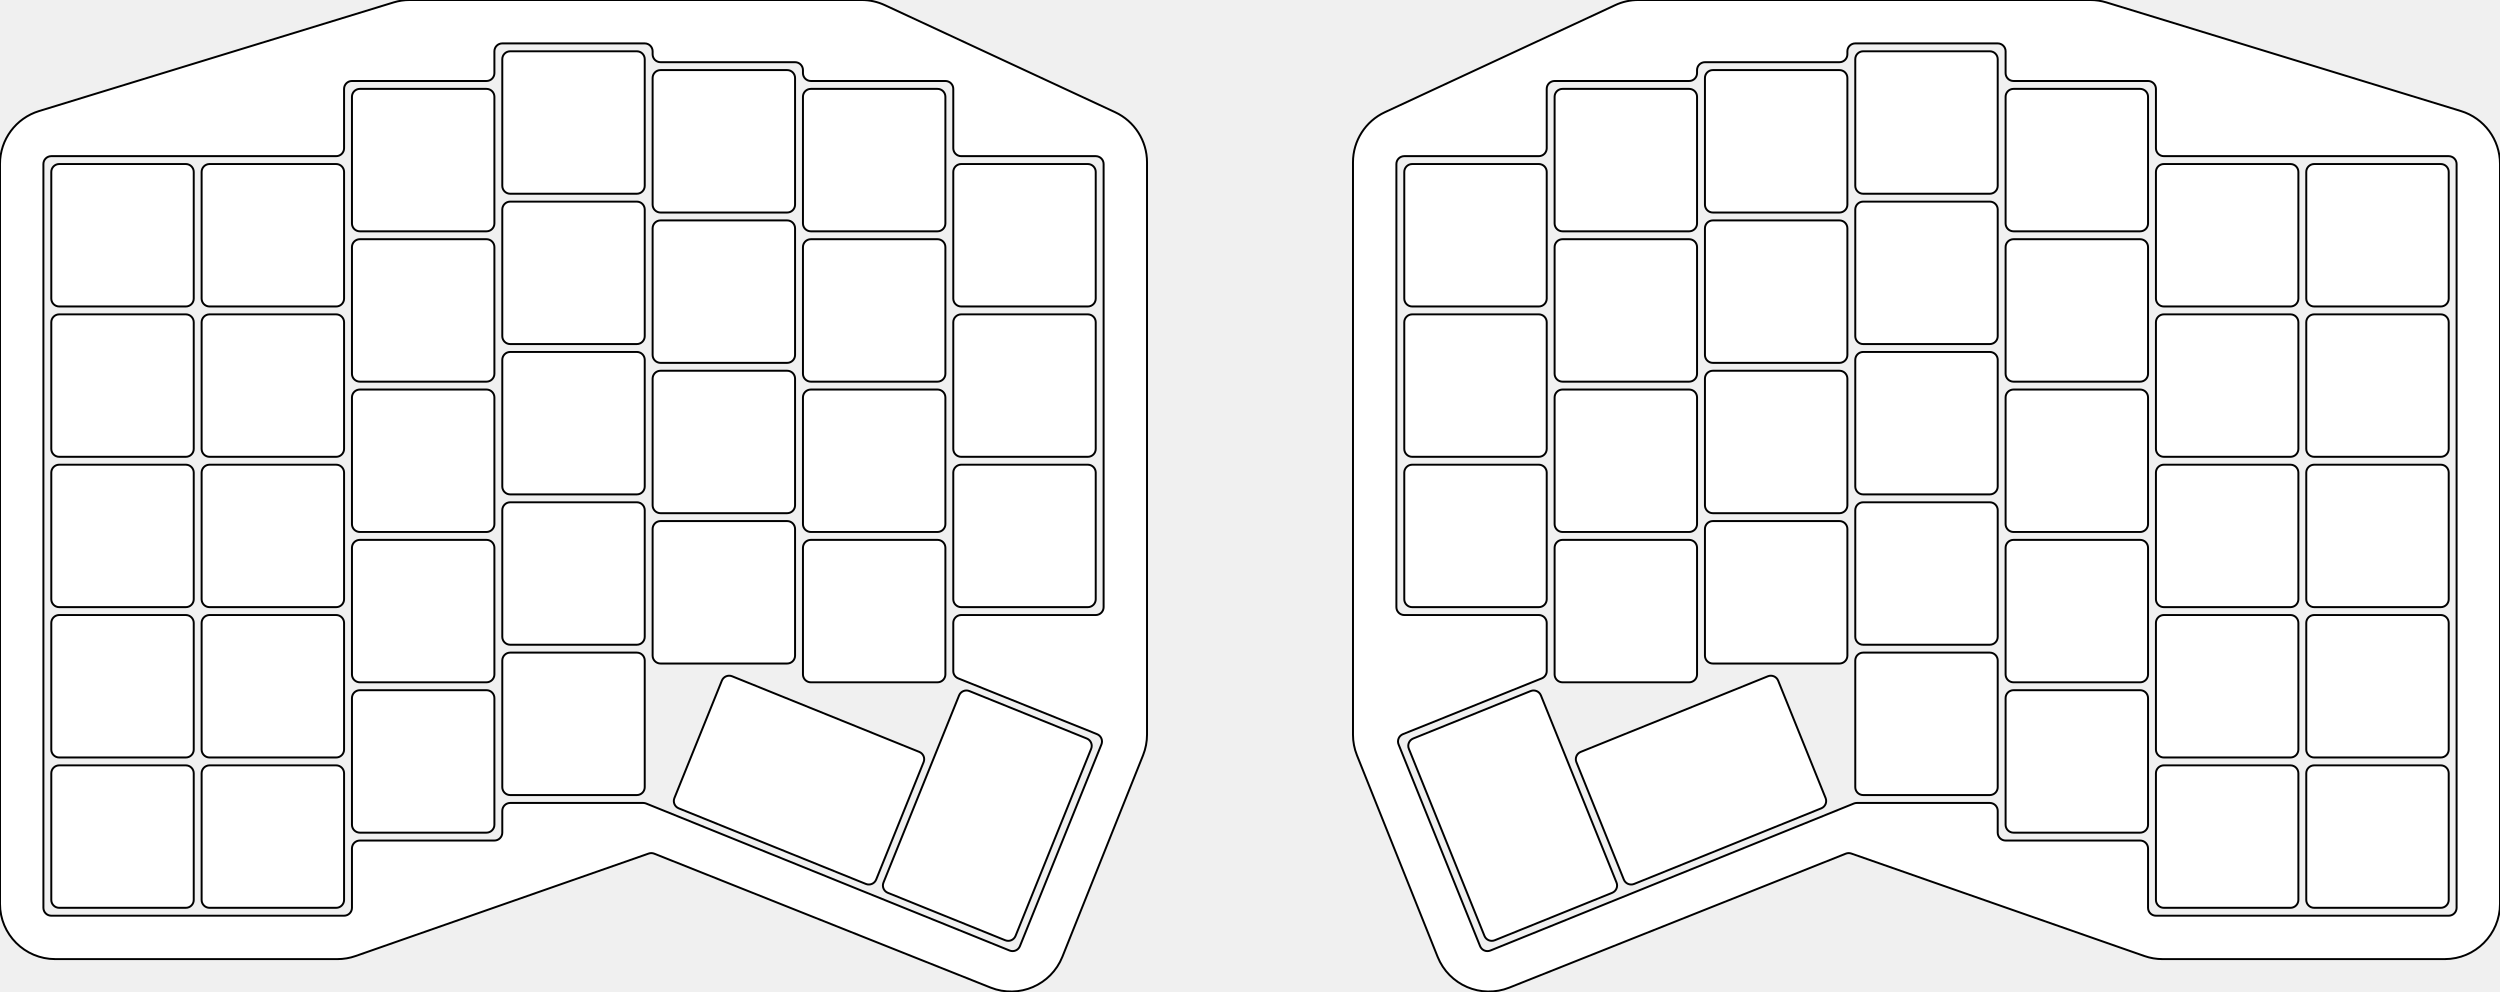
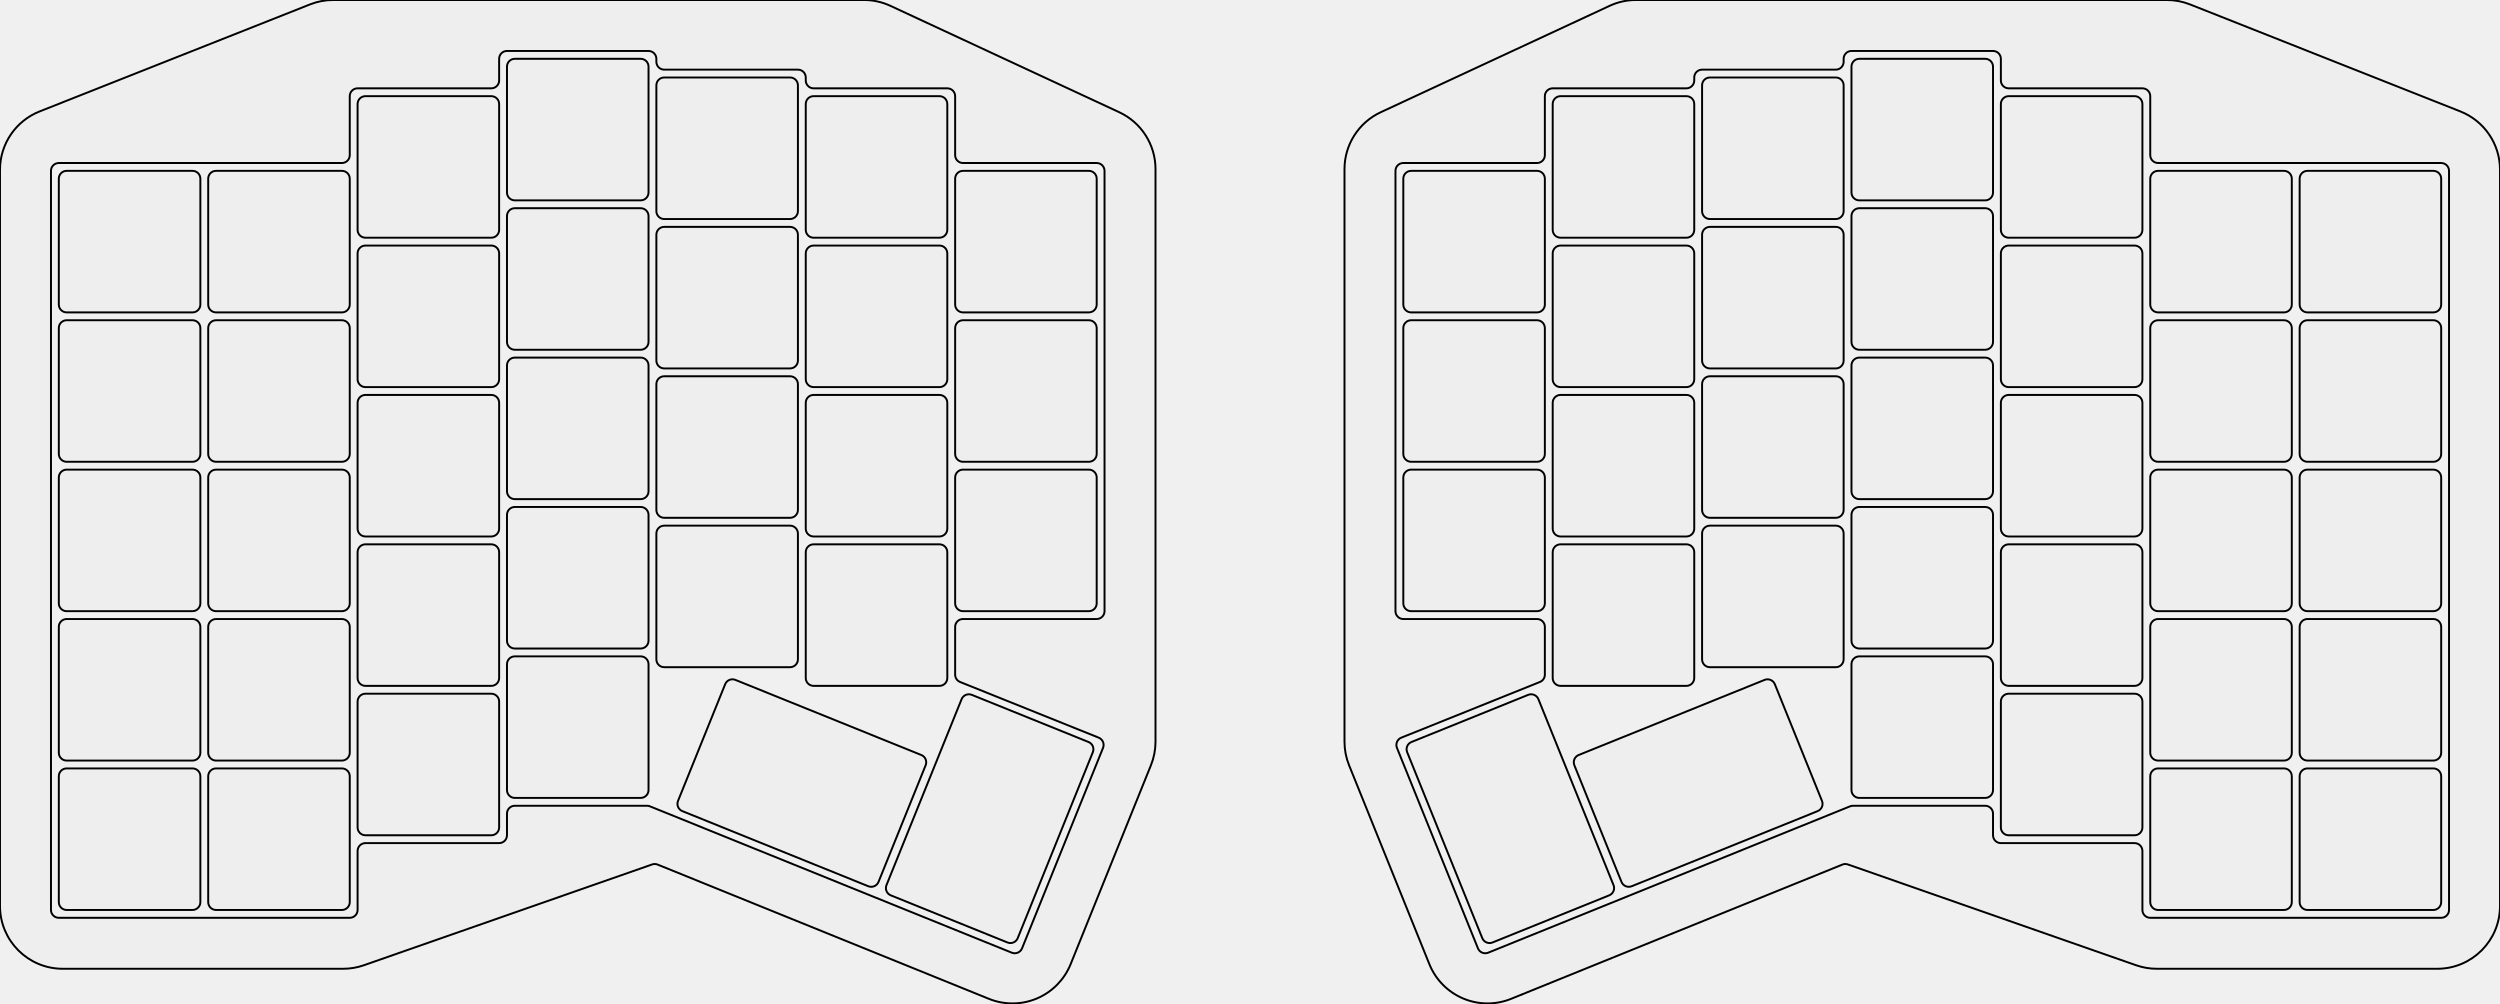
- <svg xmlns="http://www.w3.org/2000/svg" width="316.8mm" height="125.646mm" viewBox="0 0 316.8 125.646">
-   <g id="svgGroup" stroke-linecap="round" fill-rule="evenodd" font-size="9pt" stroke="#000" stroke-width="0.25mm" fill="none" style="stroke:#000;stroke-width:0.25mm;fill:#FFFFFF">
-     <path d="M 6.5 116.038 L 43.6 116.038 A 1 1 0 0 0 44.6 115.038 L 44.6 107.513 A 1 1 0 0 1 45.6 106.513 L 62.65 106.513 A 1 1 0 0 0 63.65 105.513 L 63.65 102.75 A 1 1 0 0 1 64.65 101.75 L 81.505 101.75 A 1 1 0 0 1 81.88 101.823 L 127.941 120.452 A 1 1 0 0 0 129.243 119.899 L 139.572 94.335 A 1 1 0 0 0 139.017 93.032 L 121.427 85.964 A 1 1 0 0 1 120.8 85.037 L 120.8 78.937 A 1 1 0 0 1 121.8 77.937 L 138.85 77.937 A 1 1 0 0 0 139.85 76.937 L 139.85 20.787 A 1 1 0 0 0 138.85 19.787 L 121.8 19.787 A 1 1 0 0 1 120.8 18.787 L 120.8 11.263 A 1 1 0 0 0 119.8 10.263 L 102.75 10.263 A 1 1 0 0 1 101.75 9.263 L 101.75 8.881 A 1 1 0 0 0 100.75 7.881 L 83.7 7.881 A 1 1 0 0 1 82.7 6.881 L 82.7 6.5 A 1 1 0 0 0 81.7 5.5 L 63.65 5.5 A 1 1 0 0 0 62.65 6.5 L 62.65 9.263 A 1 1 0 0 1 61.65 10.263 L 44.6 10.263 A 1 1 0 0 0 43.6 11.263 L 43.6 18.787 A 1 1 0 0 1 42.6 19.787 L 6.5 19.787 A 1 1 0 0 0 5.5 20.787 L 5.5 115.038 A 1 1 0 0 0 6.5 116.038 Z M 273.2 116.038 L 310.3 116.038 A 1 1 0 0 0 311.3 115.038 L 311.3 20.787 A 1 1 0 0 0 310.3 19.787 L 274.2 19.787 A 1 1 0 0 1 273.2 18.787 L 273.2 11.263 A 1 1 0 0 0 272.2 10.263 L 255.15 10.263 A 1 1 0 0 1 254.15 9.263 L 254.15 6.5 A 1 1 0 0 0 253.15 5.5 L 235.1 5.5 A 1 1 0 0 0 234.1 6.5 L 234.1 6.881 A 1 1 0 0 1 233.1 7.881 L 216.05 7.881 A 1 1 0 0 0 215.05 8.881 L 215.05 9.263 A 1 1 0 0 1 214.05 10.263 L 197 10.263 A 1 1 0 0 0 196 11.263 L 196 18.787 A 1 1 0 0 1 195 19.787 L 177.95 19.787 A 1 1 0 0 0 176.95 20.787 L 176.95 76.937 A 1 1 0 0 0 177.95 77.937 L 195 77.937 A 1 1 0 0 1 196 78.937 L 196 85.037 A 1 1 0 0 1 195.373 85.964 L 177.783 93.032 A 1 1 0 0 0 177.228 94.335 L 187.557 119.899 A 1 1 0 0 0 188.859 120.452 L 234.92 101.823 A 1 1 0 0 1 235.295 101.75 L 252.15 101.75 A 1 1 0 0 1 253.15 102.75 L 253.15 105.513 A 1 1 0 0 0 254.15 106.513 L 271.2 106.513 A 1 1 0 0 1 272.2 107.513 L 272.2 115.038 A 1 1 0 0 0 273.2 116.038 Z M 316.8 114.538 L 316.8 20.766 A 7 7 0 0 0 311.851 14.074 L 266.926 0.307 A 7 7 0 0 0 264.875 0 L 207.625 0 A 7 7 0 0 0 204.674 0.652 L 175.499 14.216 A 7 7 0 0 0 171.45 20.563 L 171.45 93.102 A 7 7 0 0 0 171.951 95.704 L 182.177 121.247 A 7 7 0 0 0 191.265 125.149 L 233.897 108.176 A 1 1 0 0 1 234.597 108.161 L 271.729 121.145 A 7 7 0 0 0 274.04 121.538 L 309.8 121.538 A 7 7 0 0 0 316.8 114.538 Z M 0 114.538 L 0 20.766 A 7 7 0 0 1 4.949 14.074 L 49.874 0.307 A 7 7 0 0 1 51.925 0 L 109.175 0 A 7 7 0 0 1 112.126 0.652 L 141.301 14.216 A 7 7 0 0 1 145.35 20.563 L 145.35 93.102 A 7 7 0 0 1 144.849 95.704 L 134.623 121.247 A 7 7 0 0 1 125.535 125.149 L 82.903 108.176 A 1 1 0 0 0 82.203 108.161 L 45.071 121.145 A 7 7 0 0 1 42.76 121.538 L 7 121.538 A 7 7 0 0 1 0 114.538 Z M 86.013 102.434 L 109.726 112.014 A 1 1 0 0 0 111.027 111.462 L 117.04 96.58 A 1 1 0 0 0 116.487 95.279 L 92.774 85.698 A 1 1 0 0 0 91.473 86.251 L 85.46 101.132 A 1 1 0 0 0 86.013 102.434 Z M 195.265 88.124 L 204.845 111.836 A 1 1 0 0 1 204.293 113.138 L 189.412 119.151 A 1 1 0 0 1 188.11 118.598 L 178.529 94.885 A 1 1 0 0 1 179.082 93.584 L 193.963 87.571 A 1 1 0 0 1 195.265 88.124 Z M 128.69 118.598 L 138.271 94.885 A 1 1 0 0 0 137.718 93.584 L 122.837 87.571 A 1 1 0 0 0 121.535 88.124 L 111.955 111.836 A 1 1 0 0 0 112.507 113.138 L 127.388 119.151 A 1 1 0 0 0 128.69 118.598 Z M 207.074 112.014 L 230.787 102.434 A 1 1 0 0 0 231.34 101.132 L 225.327 86.251 A 1 1 0 0 0 224.026 85.698 L 200.313 95.279 A 1 1 0 0 0 199.76 96.58 L 205.773 111.462 A 1 1 0 0 0 207.074 112.014 Z M 7.5 115.038 L 23.55 115.038 A 1 1 0 0 0 24.55 114.038 L 24.55 97.988 A 1 1 0 0 0 23.55 96.988 L 7.5 96.988 A 1 1 0 0 0 6.5 97.988 L 6.5 114.038 A 1 1 0 0 0 7.5 115.038 Z M 7.5 95.988 L 23.55 95.988 A 1 1 0 0 0 24.55 94.988 L 24.55 78.937 A 1 1 0 0 0 23.55 77.937 L 7.5 77.937 A 1 1 0 0 0 6.5 78.937 L 6.5 94.988 A 1 1 0 0 0 7.5 95.988 Z M 26.55 115.038 L 42.6 115.038 A 1 1 0 0 0 43.6 114.038 L 43.6 97.988 A 1 1 0 0 0 42.6 96.988 L 26.55 96.988 A 1 1 0 0 0 25.55 97.988 L 25.55 114.038 A 1 1 0 0 0 26.55 115.038 Z M 26.55 95.988 L 42.6 95.988 A 1 1 0 0 0 43.6 94.988 L 43.6 78.937 A 1 1 0 0 0 42.6 77.937 L 26.55 77.937 A 1 1 0 0 0 25.55 78.937 L 25.55 94.988 A 1 1 0 0 0 26.55 95.988 Z M 45.6 105.513 L 61.65 105.513 A 1 1 0 0 0 62.65 104.513 L 62.65 88.462 A 1 1 0 0 0 61.65 87.462 L 45.6 87.462 A 1 1 0 0 0 44.6 88.462 L 44.6 104.513 A 1 1 0 0 0 45.6 105.513 Z M 45.6 86.462 L 61.65 86.462 A 1 1 0 0 0 62.65 85.462 L 62.65 69.412 A 1 1 0 0 0 61.65 68.412 L 45.6 68.412 A 1 1 0 0 0 44.6 69.412 L 44.6 85.462 A 1 1 0 0 0 45.6 86.462 Z M 64.65 100.75 L 80.7 100.75 A 1 1 0 0 0 81.7 99.75 L 81.7 83.7 A 1 1 0 0 0 80.7 82.7 L 64.65 82.7 A 1 1 0 0 0 63.65 83.7 L 63.65 99.75 A 1 1 0 0 0 64.65 100.75 Z M 64.65 81.7 L 80.7 81.7 A 1 1 0 0 0 81.7 80.7 L 81.7 64.65 A 1 1 0 0 0 80.7 63.65 L 64.65 63.65 A 1 1 0 0 0 63.65 64.65 L 63.65 80.7 A 1 1 0 0 0 64.65 81.7 Z M 83.7 84.081 L 99.75 84.081 A 1 1 0 0 0 100.75 83.081 L 100.75 67.031 A 1 1 0 0 0 99.75 66.031 L 83.7 66.031 A 1 1 0 0 0 82.7 67.031 L 82.7 83.081 A 1 1 0 0 0 83.7 84.081 Z M 102.75 86.462 L 118.8 86.462 A 1 1 0 0 0 119.8 85.462 L 119.8 69.412 A 1 1 0 0 0 118.8 68.412 L 102.75 68.412 A 1 1 0 0 0 101.75 69.412 L 101.75 85.462 A 1 1 0 0 0 102.75 86.462 Z M 293.25 115.038 L 309.3 115.038 A 1 1 0 0 0 310.3 114.038 L 310.3 97.988 A 1 1 0 0 0 309.3 96.988 L 293.25 96.988 A 1 1 0 0 0 292.25 97.988 L 292.25 114.038 A 1 1 0 0 0 293.25 115.038 Z M 293.25 95.988 L 309.3 95.988 A 1 1 0 0 0 310.3 94.988 L 310.3 78.937 A 1 1 0 0 0 309.3 77.937 L 293.25 77.937 A 1 1 0 0 0 292.25 78.937 L 292.25 94.988 A 1 1 0 0 0 293.25 95.988 Z M 274.2 115.038 L 290.25 115.038 A 1 1 0 0 0 291.25 114.038 L 291.25 97.988 A 1 1 0 0 0 290.25 96.988 L 274.2 96.988 A 1 1 0 0 0 273.2 97.988 L 273.2 114.038 A 1 1 0 0 0 274.2 115.038 Z M 274.2 95.988 L 290.25 95.988 A 1 1 0 0 0 291.25 94.988 L 291.25 78.937 A 1 1 0 0 0 290.25 77.937 L 274.2 77.937 A 1 1 0 0 0 273.2 78.937 L 273.2 94.988 A 1 1 0 0 0 274.2 95.988 Z M 255.15 105.513 L 271.2 105.513 A 1 1 0 0 0 272.2 104.513 L 272.2 88.462 A 1 1 0 0 0 271.2 87.462 L 255.15 87.462 A 1 1 0 0 0 254.15 88.462 L 254.15 104.513 A 1 1 0 0 0 255.15 105.513 Z M 255.15 86.462 L 271.2 86.462 A 1 1 0 0 0 272.2 85.462 L 272.2 69.412 A 1 1 0 0 0 271.2 68.412 L 255.15 68.412 A 1 1 0 0 0 254.15 69.412 L 254.15 85.462 A 1 1 0 0 0 255.15 86.462 Z M 236.1 100.75 L 252.15 100.75 A 1 1 0 0 0 253.15 99.75 L 253.15 83.7 A 1 1 0 0 0 252.15 82.7 L 236.1 82.7 A 1 1 0 0 0 235.1 83.7 L 235.1 99.75 A 1 1 0 0 0 236.1 100.75 Z M 236.1 81.7 L 252.15 81.7 A 1 1 0 0 0 253.15 80.7 L 253.15 64.65 A 1 1 0 0 0 252.15 63.65 L 236.1 63.65 A 1 1 0 0 0 235.1 64.65 L 235.1 80.7 A 1 1 0 0 0 236.1 81.7 Z M 217.05 84.081 L 233.1 84.081 A 1 1 0 0 0 234.1 83.081 L 234.1 67.031 A 1 1 0 0 0 233.1 66.031 L 217.05 66.031 A 1 1 0 0 0 216.05 67.031 L 216.05 83.081 A 1 1 0 0 0 217.05 84.081 Z M 198 86.462 L 214.05 86.462 A 1 1 0 0 0 215.05 85.462 L 215.05 69.412 A 1 1 0 0 0 214.05 68.412 L 198 68.412 A 1 1 0 0 0 197 69.412 L 197 85.462 A 1 1 0 0 0 198 86.462 Z M 7.5 76.937 L 23.55 76.937 A 1 1 0 0 0 24.55 75.937 L 24.55 59.887 A 1 1 0 0 0 23.55 58.887 L 7.5 58.887 A 1 1 0 0 0 6.5 59.887 L 6.5 75.937 A 1 1 0 0 0 7.5 76.937 Z M 7.5 57.887 L 23.55 57.887 A 1 1 0 0 0 24.55 56.887 L 24.55 40.837 A 1 1 0 0 0 23.55 39.837 L 7.5 39.837 A 1 1 0 0 0 6.5 40.837 L 6.5 56.887 A 1 1 0 0 0 7.5 57.887 Z M 7.5 38.837 L 23.55 38.837 A 1 1 0 0 0 24.55 37.837 L 24.55 21.787 A 1 1 0 0 0 23.55 20.787 L 7.5 20.787 A 1 1 0 0 0 6.5 21.787 L 6.5 37.837 A 1 1 0 0 0 7.5 38.837 Z M 26.55 76.937 L 42.6 76.937 A 1 1 0 0 0 43.6 75.937 L 43.6 59.887 A 1 1 0 0 0 42.6 58.887 L 26.55 58.887 A 1 1 0 0 0 25.55 59.887 L 25.55 75.937 A 1 1 0 0 0 26.55 76.937 Z M 26.55 57.887 L 42.6 57.887 A 1 1 0 0 0 43.6 56.887 L 43.6 40.837 A 1 1 0 0 0 42.6 39.837 L 26.55 39.837 A 1 1 0 0 0 25.55 40.837 L 25.55 56.887 A 1 1 0 0 0 26.55 57.887 Z M 26.55 38.837 L 42.6 38.837 A 1 1 0 0 0 43.6 37.837 L 43.6 21.787 A 1 1 0 0 0 42.6 20.787 L 26.55 20.787 A 1 1 0 0 0 25.55 21.787 L 25.55 37.837 A 1 1 0 0 0 26.55 38.837 Z M 45.6 67.412 L 61.65 67.412 A 1 1 0 0 0 62.65 66.412 L 62.65 50.362 A 1 1 0 0 0 61.65 49.362 L 45.6 49.362 A 1 1 0 0 0 44.6 50.362 L 44.6 66.412 A 1 1 0 0 0 45.6 67.412 Z M 45.6 48.363 L 61.65 48.363 A 1 1 0 0 0 62.65 47.363 L 62.65 31.313 A 1 1 0 0 0 61.65 30.313 L 45.6 30.313 A 1 1 0 0 0 44.6 31.313 L 44.6 47.363 A 1 1 0 0 0 45.6 48.363 Z M 45.6 29.313 L 61.65 29.313 A 1 1 0 0 0 62.65 28.313 L 62.65 12.263 A 1 1 0 0 0 61.65 11.263 L 45.6 11.263 A 1 1 0 0 0 44.6 12.263 L 44.6 28.313 A 1 1 0 0 0 45.6 29.313 Z M 64.65 62.65 L 80.7 62.65 A 1 1 0 0 0 81.7 61.65 L 81.7 45.6 A 1 1 0 0 0 80.7 44.6 L 64.65 44.6 A 1 1 0 0 0 63.65 45.6 L 63.65 61.65 A 1 1 0 0 0 64.65 62.65 Z M 64.65 43.6 L 80.7 43.6 A 1 1 0 0 0 81.7 42.6 L 81.7 26.55 A 1 1 0 0 0 80.7 25.55 L 64.65 25.55 A 1 1 0 0 0 63.65 26.55 L 63.65 42.6 A 1 1 0 0 0 64.65 43.6 Z M 64.65 24.55 L 80.7 24.55 A 1 1 0 0 0 81.7 23.55 L 81.7 7.5 A 1 1 0 0 0 80.7 6.5 L 64.65 6.5 A 1 1 0 0 0 63.65 7.5 L 63.65 23.55 A 1 1 0 0 0 64.65 24.55 Z M 83.7 65.031 L 99.75 65.031 A 1 1 0 0 0 100.75 64.031 L 100.75 47.981 A 1 1 0 0 0 99.75 46.981 L 83.7 46.981 A 1 1 0 0 0 82.7 47.981 L 82.7 64.031 A 1 1 0 0 0 83.7 65.031 Z M 83.7 45.981 L 99.75 45.981 A 1 1 0 0 0 100.75 44.981 L 100.75 28.931 A 1 1 0 0 0 99.75 27.931 L 83.7 27.931 A 1 1 0 0 0 82.7 28.931 L 82.7 44.981 A 1 1 0 0 0 83.7 45.981 Z M 83.7 26.931 L 99.75 26.931 A 1 1 0 0 0 100.75 25.931 L 100.75 9.881 A 1 1 0 0 0 99.75 8.881 L 83.7 8.881 A 1 1 0 0 0 82.7 9.881 L 82.7 25.931 A 1 1 0 0 0 83.7 26.931 Z M 102.75 67.412 L 118.8 67.412 A 1 1 0 0 0 119.8 66.412 L 119.8 50.362 A 1 1 0 0 0 118.8 49.362 L 102.75 49.362 A 1 1 0 0 0 101.75 50.362 L 101.75 66.412 A 1 1 0 0 0 102.75 67.412 Z M 102.75 48.363 L 118.8 48.363 A 1 1 0 0 0 119.8 47.363 L 119.8 31.313 A 1 1 0 0 0 118.8 30.313 L 102.75 30.313 A 1 1 0 0 0 101.75 31.313 L 101.75 47.363 A 1 1 0 0 0 102.75 48.363 Z M 102.75 29.313 L 118.8 29.313 A 1 1 0 0 0 119.8 28.313 L 119.8 12.263 A 1 1 0 0 0 118.8 11.263 L 102.75 11.263 A 1 1 0 0 0 101.75 12.263 L 101.75 28.313 A 1 1 0 0 0 102.75 29.313 Z M 121.8 76.937 L 137.85 76.937 A 1 1 0 0 0 138.85 75.937 L 138.85 59.887 A 1 1 0 0 0 137.85 58.887 L 121.8 58.887 A 1 1 0 0 0 120.8 59.887 L 120.8 75.937 A 1 1 0 0 0 121.8 76.937 Z M 121.8 57.887 L 137.85 57.887 A 1 1 0 0 0 138.85 56.887 L 138.85 40.837 A 1 1 0 0 0 137.85 39.837 L 121.8 39.837 A 1 1 0 0 0 120.8 40.837 L 120.8 56.887 A 1 1 0 0 0 121.8 57.887 Z M 121.8 38.837 L 137.85 38.837 A 1 1 0 0 0 138.85 37.837 L 138.85 21.787 A 1 1 0 0 0 137.85 20.787 L 121.8 20.787 A 1 1 0 0 0 120.8 21.787 L 120.8 37.837 A 1 1 0 0 0 121.8 38.837 Z M 293.25 76.937 L 309.3 76.937 A 1 1 0 0 0 310.3 75.937 L 310.3 59.887 A 1 1 0 0 0 309.3 58.887 L 293.25 58.887 A 1 1 0 0 0 292.25 59.887 L 292.25 75.937 A 1 1 0 0 0 293.25 76.937 Z M 293.25 57.887 L 309.3 57.887 A 1 1 0 0 0 310.3 56.887 L 310.3 40.837 A 1 1 0 0 0 309.3 39.837 L 293.25 39.837 A 1 1 0 0 0 292.25 40.837 L 292.25 56.887 A 1 1 0 0 0 293.25 57.887 Z M 293.25 38.837 L 309.3 38.837 A 1 1 0 0 0 310.3 37.837 L 310.3 21.787 A 1 1 0 0 0 309.3 20.787 L 293.25 20.787 A 1 1 0 0 0 292.25 21.787 L 292.25 37.837 A 1 1 0 0 0 293.25 38.837 Z M 274.2 76.937 L 290.25 76.937 A 1 1 0 0 0 291.25 75.937 L 291.25 59.887 A 1 1 0 0 0 290.25 58.887 L 274.2 58.887 A 1 1 0 0 0 273.2 59.887 L 273.2 75.937 A 1 1 0 0 0 274.2 76.937 Z M 274.2 57.887 L 290.25 57.887 A 1 1 0 0 0 291.25 56.887 L 291.25 40.837 A 1 1 0 0 0 290.25 39.837 L 274.2 39.837 A 1 1 0 0 0 273.2 40.837 L 273.2 56.887 A 1 1 0 0 0 274.2 57.887 Z M 274.2 38.837 L 290.25 38.837 A 1 1 0 0 0 291.25 37.837 L 291.25 21.787 A 1 1 0 0 0 290.25 20.787 L 274.2 20.787 A 1 1 0 0 0 273.2 21.787 L 273.2 37.837 A 1 1 0 0 0 274.2 38.837 Z M 255.15 67.412 L 271.2 67.412 A 1 1 0 0 0 272.2 66.412 L 272.2 50.362 A 1 1 0 0 0 271.2 49.362 L 255.15 49.362 A 1 1 0 0 0 254.15 50.362 L 254.15 66.412 A 1 1 0 0 0 255.15 67.412 Z M 255.15 48.363 L 271.2 48.363 A 1 1 0 0 0 272.2 47.363 L 272.2 31.313 A 1 1 0 0 0 271.2 30.313 L 255.15 30.313 A 1 1 0 0 0 254.15 31.313 L 254.15 47.363 A 1 1 0 0 0 255.15 48.363 Z M 255.15 29.313 L 271.2 29.313 A 1 1 0 0 0 272.2 28.313 L 272.2 12.263 A 1 1 0 0 0 271.2 11.263 L 255.15 11.263 A 1 1 0 0 0 254.15 12.263 L 254.15 28.313 A 1 1 0 0 0 255.15 29.313 Z M 236.1 62.65 L 252.15 62.65 A 1 1 0 0 0 253.15 61.65 L 253.15 45.6 A 1 1 0 0 0 252.15 44.6 L 236.1 44.6 A 1 1 0 0 0 235.1 45.6 L 235.1 61.65 A 1 1 0 0 0 236.1 62.65 Z M 236.1 43.6 L 252.15 43.6 A 1 1 0 0 0 253.15 42.6 L 253.15 26.55 A 1 1 0 0 0 252.15 25.55 L 236.1 25.55 A 1 1 0 0 0 235.1 26.55 L 235.1 42.6 A 1 1 0 0 0 236.1 43.6 Z M 236.1 24.55 L 252.15 24.55 A 1 1 0 0 0 253.15 23.55 L 253.15 7.5 A 1 1 0 0 0 252.15 6.5 L 236.1 6.5 A 1 1 0 0 0 235.1 7.5 L 235.1 23.55 A 1 1 0 0 0 236.1 24.55 Z M 217.05 65.031 L 233.1 65.031 A 1 1 0 0 0 234.1 64.031 L 234.1 47.981 A 1 1 0 0 0 233.1 46.981 L 217.05 46.981 A 1 1 0 0 0 216.05 47.981 L 216.05 64.031 A 1 1 0 0 0 217.05 65.031 Z M 217.05 45.981 L 233.1 45.981 A 1 1 0 0 0 234.1 44.981 L 234.1 28.931 A 1 1 0 0 0 233.1 27.931 L 217.05 27.931 A 1 1 0 0 0 216.05 28.931 L 216.05 44.981 A 1 1 0 0 0 217.05 45.981 Z M 217.05 26.931 L 233.1 26.931 A 1 1 0 0 0 234.1 25.931 L 234.1 9.881 A 1 1 0 0 0 233.1 8.881 L 217.05 8.881 A 1 1 0 0 0 216.05 9.881 L 216.05 25.931 A 1 1 0 0 0 217.05 26.931 Z M 198 67.412 L 214.05 67.412 A 1 1 0 0 0 215.05 66.412 L 215.05 50.362 A 1 1 0 0 0 214.05 49.362 L 198 49.362 A 1 1 0 0 0 197 50.362 L 197 66.412 A 1 1 0 0 0 198 67.412 Z M 198 48.363 L 214.05 48.363 A 1 1 0 0 0 215.05 47.363 L 215.05 31.313 A 1 1 0 0 0 214.05 30.313 L 198 30.313 A 1 1 0 0 0 197 31.313 L 197 47.363 A 1 1 0 0 0 198 48.363 Z M 198 29.313 L 214.05 29.313 A 1 1 0 0 0 215.05 28.313 L 215.05 12.263 A 1 1 0 0 0 214.05 11.263 L 198 11.263 A 1 1 0 0 0 197 12.263 L 197 28.313 A 1 1 0 0 0 198 29.313 Z M 178.95 76.937 L 195 76.937 A 1 1 0 0 0 196 75.937 L 196 59.887 A 1 1 0 0 0 195 58.887 L 178.95 58.887 A 1 1 0 0 0 177.95 59.887 L 177.95 75.937 A 1 1 0 0 0 178.95 76.937 Z M 178.95 57.887 L 195 57.887 A 1 1 0 0 0 196 56.887 L 196 40.837 A 1 1 0 0 0 195 39.837 L 178.95 39.837 A 1 1 0 0 0 177.95 40.837 L 177.95 56.887 A 1 1 0 0 0 178.95 57.887 Z M 178.95 38.837 L 195 38.837 A 1 1 0 0 0 196 37.837 L 196 21.787 A 1 1 0 0 0 195 20.787 L 178.95 20.787 A 1 1 0 0 0 177.95 21.787 L 177.95 37.837 A 1 1 0 0 0 178.95 38.837 Z" vector-effect="non-scaling-stroke" />
+ <svg xmlns="http://www.w3.org/2000/svg" width="318.8mm" height="127.957mm" viewBox="0 0 318.8 127.957">
+   <g id="svgGroup" stroke-linecap="round" fill-rule="evenodd" font-size="9pt" stroke="#000" stroke-width="0.25mm" fill="none" style="stroke:#000;stroke-width:0.25mm;fill:#EEEEEE">
+     <path d="M 7.5 117.038 L 44.6 117.038 A 1 1 0 0 0 45.6 116.038 L 45.6 108.513 A 1 1 0 0 1 46.6 107.513 L 63.65 107.513 A 1 1 0 0 0 64.65 106.513 L 64.65 103.75 A 1 1 0 0 1 65.65 102.75 L 82.505 102.75 A 1 1 0 0 1 82.88 102.823 L 129.029 121.488 A 1 1 0 0 0 130.331 120.935 L 140.66 95.37 A 1 1 0 0 0 140.106 94.068 L 122.427 86.964 A 1 1 0 0 1 121.8 86.037 L 121.8 79.937 A 1 1 0 0 1 122.8 78.937 L 139.85 78.937 A 1 1 0 0 0 140.85 77.937 L 140.85 21.787 A 1 1 0 0 0 139.85 20.787 L 122.8 20.787 A 1 1 0 0 1 121.8 19.787 L 121.8 12.263 A 1 1 0 0 0 120.8 11.263 L 103.75 11.263 A 1 1 0 0 1 102.75 10.263 L 102.75 9.881 A 1 1 0 0 0 101.75 8.881 L 84.7 8.881 A 1 1 0 0 1 83.7 7.881 L 83.7 7.5 A 1 1 0 0 0 82.7 6.5 L 64.65 6.5 A 1 1 0 0 0 63.65 7.5 L 63.65 10.263 A 1 1 0 0 1 62.65 11.263 L 45.6 11.263 A 1 1 0 0 0 44.6 12.263 L 44.6 19.787 A 1 1 0 0 1 43.6 20.787 L 7.5 20.787 A 1 1 0 0 0 6.5 21.787 L 6.5 116.038 A 1 1 0 0 0 7.5 117.038 Z M 274.2 117.038 L 311.3 117.038 A 1 1 0 0 0 312.3 116.038 L 312.3 21.787 A 1 1 0 0 0 311.3 20.787 L 275.2 20.787 A 1 1 0 0 1 274.2 19.787 L 274.2 12.263 A 1 1 0 0 0 273.2 11.263 L 256.15 11.263 A 1 1 0 0 1 255.15 10.263 L 255.15 7.5 A 1 1 0 0 0 254.15 6.5 L 236.1 6.5 A 1 1 0 0 0 235.1 7.5 L 235.1 7.881 A 1 1 0 0 1 234.1 8.881 L 217.05 8.881 A 1 1 0 0 0 216.05 9.881 L 216.05 10.263 A 1 1 0 0 1 215.05 11.263 L 198 11.263 A 1 1 0 0 0 197 12.263 L 197 19.787 A 1 1 0 0 1 196 20.787 L 178.95 20.787 A 1 1 0 0 0 177.95 21.787 L 177.95 77.937 A 1 1 0 0 0 178.95 78.937 L 196 78.937 A 1 1 0 0 1 197 79.937 L 197 86.037 A 1 1 0 0 1 196.373 86.964 L 178.694 94.068 A 1 1 0 0 0 178.14 95.37 L 188.469 120.935 A 1 1 0 0 0 189.771 121.488 L 235.92 102.823 A 1 1 0 0 1 236.295 102.75 L 253.15 102.75 A 1 1 0 0 1 254.15 103.75 L 254.15 106.513 A 1 1 0 0 0 255.15 107.513 L 272.2 107.513 A 1 1 0 0 1 273.2 108.513 L 273.2 116.038 A 1 1 0 0 0 274.2 117.038 Z M 318.8 115.538 L 318.8 21.647 A 8 8 0 0 0 313.744 14.208 L 279.263 0.561 A 8 8 0 0 0 276.319 0 L 208.625 0 A 8 8 0 0 0 205.252 0.746 L 176.077 14.309 A 8 8 0 0 0 171.45 21.563 L 171.45 94.587 A 8 8 0 0 0 172.032 97.581 L 182.273 122.951 A 8 8 0 0 0 192.696 127.371 L 234.937 110.253 A 1 1 0 0 1 235.643 110.236 L 272.399 123.089 A 8 8 0 0 0 275.04 123.538 L 310.8 123.538 A 8 8 0 0 0 318.8 115.538 Z M 0 115.538 L 0 21.647 A 8 8 0 0 1 5.056 14.208 L 39.537 0.561 A 8 8 0 0 1 42.481 0 L 110.175 0 A 8 8 0 0 1 113.548 0.746 L 142.723 14.309 A 8 8 0 0 1 147.35 21.563 L 147.35 94.587 A 8 8 0 0 1 146.768 97.581 L 136.527 122.951 A 8 8 0 0 1 126.104 127.371 L 83.863 110.253 A 1 1 0 0 0 83.157 110.236 L 46.401 123.089 A 8 8 0 0 1 43.76 123.538 L 8 123.538 A 8 8 0 0 1 0 115.538 Z M 87.013 103.434 L 110.726 113.014 A 1 1 0 0 0 112.027 112.462 L 118.04 97.58 A 1 1 0 0 0 117.487 96.279 L 93.774 86.698 A 1 1 0 0 0 92.473 87.251 L 86.46 102.132 A 1 1 0 0 0 87.013 103.434 Z M 129.778 119.634 L 139.359 95.921 A 1 1 0 0 0 138.806 94.619 L 123.925 88.607 A 1 1 0 0 0 122.623 89.159 L 113.043 112.872 A 1 1 0 0 0 113.595 114.174 L 128.477 120.186 A 1 1 0 0 0 129.778 119.634 Z M 208.074 113.014 L 231.787 103.434 A 1 1 0 0 0 232.34 102.132 L 226.327 87.251 A 1 1 0 0 0 225.026 86.698 L 201.313 96.279 A 1 1 0 0 0 200.76 97.58 L 206.773 112.462 A 1 1 0 0 0 208.074 113.014 Z M 196.177 89.159 L 205.757 112.872 A 1 1 0 0 1 205.205 114.174 L 190.323 120.186 A 1 1 0 0 1 189.022 119.634 L 179.441 95.921 A 1 1 0 0 1 179.994 94.619 L 194.875 88.607 A 1 1 0 0 1 196.177 89.159 Z M 8.5 116.038 L 24.55 116.038 A 1 1 0 0 0 25.55 115.038 L 25.55 98.988 A 1 1 0 0 0 24.55 97.988 L 8.5 97.988 A 1 1 0 0 0 7.5 98.988 L 7.5 115.038 A 1 1 0 0 0 8.5 116.038 Z M 8.5 96.988 L 24.55 96.988 A 1 1 0 0 0 25.55 95.988 L 25.55 79.937 A 1 1 0 0 0 24.55 78.937 L 8.5 78.937 A 1 1 0 0 0 7.5 79.937 L 7.5 95.988 A 1 1 0 0 0 8.5 96.988 Z M 27.55 116.038 L 43.6 116.038 A 1 1 0 0 0 44.6 115.038 L 44.6 98.988 A 1 1 0 0 0 43.6 97.988 L 27.55 97.988 A 1 1 0 0 0 26.55 98.988 L 26.55 115.038 A 1 1 0 0 0 27.55 116.038 Z M 27.55 96.988 L 43.6 96.988 A 1 1 0 0 0 44.6 95.988 L 44.6 79.937 A 1 1 0 0 0 43.6 78.937 L 27.55 78.937 A 1 1 0 0 0 26.55 79.937 L 26.55 95.988 A 1 1 0 0 0 27.55 96.988 Z M 46.6 106.513 L 62.65 106.513 A 1 1 0 0 0 63.65 105.513 L 63.65 89.462 A 1 1 0 0 0 62.65 88.462 L 46.6 88.462 A 1 1 0 0 0 45.6 89.462 L 45.6 105.513 A 1 1 0 0 0 46.6 106.513 Z M 46.6 87.462 L 62.65 87.462 A 1 1 0 0 0 63.65 86.462 L 63.65 70.412 A 1 1 0 0 0 62.65 69.412 L 46.6 69.412 A 1 1 0 0 0 45.6 70.412 L 45.6 86.462 A 1 1 0 0 0 46.6 87.462 Z M 65.65 101.75 L 81.7 101.75 A 1 1 0 0 0 82.7 100.75 L 82.7 84.7 A 1 1 0 0 0 81.7 83.7 L 65.65 83.7 A 1 1 0 0 0 64.65 84.7 L 64.65 100.75 A 1 1 0 0 0 65.65 101.75 Z M 65.65 82.7 L 81.7 82.7 A 1 1 0 0 0 82.7 81.7 L 82.7 65.65 A 1 1 0 0 0 81.7 64.65 L 65.65 64.65 A 1 1 0 0 0 64.65 65.65 L 64.65 81.7 A 1 1 0 0 0 65.65 82.7 Z M 84.7 85.081 L 100.75 85.081 A 1 1 0 0 0 101.75 84.081 L 101.75 68.031 A 1 1 0 0 0 100.75 67.031 L 84.7 67.031 A 1 1 0 0 0 83.7 68.031 L 83.7 84.081 A 1 1 0 0 0 84.7 85.081 Z M 103.75 87.462 L 119.8 87.462 A 1 1 0 0 0 120.8 86.462 L 120.8 70.412 A 1 1 0 0 0 119.8 69.412 L 103.75 69.412 A 1 1 0 0 0 102.75 70.412 L 102.75 86.462 A 1 1 0 0 0 103.75 87.462 Z M 294.25 116.038 L 310.3 116.038 A 1 1 0 0 0 311.3 115.038 L 311.3 98.988 A 1 1 0 0 0 310.3 97.988 L 294.25 97.988 A 1 1 0 0 0 293.25 98.988 L 293.25 115.038 A 1 1 0 0 0 294.25 116.038 Z M 294.25 96.988 L 310.3 96.988 A 1 1 0 0 0 311.3 95.988 L 311.3 79.937 A 1 1 0 0 0 310.3 78.937 L 294.25 78.937 A 1 1 0 0 0 293.25 79.937 L 293.25 95.988 A 1 1 0 0 0 294.25 96.988 Z M 275.2 116.038 L 291.25 116.038 A 1 1 0 0 0 292.25 115.038 L 292.25 98.988 A 1 1 0 0 0 291.25 97.988 L 275.2 97.988 A 1 1 0 0 0 274.2 98.988 L 274.2 115.038 A 1 1 0 0 0 275.2 116.038 Z M 275.2 96.988 L 291.25 96.988 A 1 1 0 0 0 292.25 95.988 L 292.25 79.937 A 1 1 0 0 0 291.25 78.937 L 275.2 78.937 A 1 1 0 0 0 274.2 79.937 L 274.2 95.988 A 1 1 0 0 0 275.2 96.988 Z M 256.15 106.513 L 272.2 106.513 A 1 1 0 0 0 273.2 105.513 L 273.2 89.462 A 1 1 0 0 0 272.2 88.462 L 256.15 88.462 A 1 1 0 0 0 255.15 89.462 L 255.15 105.513 A 1 1 0 0 0 256.15 106.513 Z M 256.15 87.462 L 272.2 87.462 A 1 1 0 0 0 273.2 86.462 L 273.2 70.412 A 1 1 0 0 0 272.2 69.412 L 256.15 69.412 A 1 1 0 0 0 255.15 70.412 L 255.15 86.462 A 1 1 0 0 0 256.15 87.462 Z M 237.1 101.75 L 253.15 101.75 A 1 1 0 0 0 254.15 100.75 L 254.15 84.7 A 1 1 0 0 0 253.15 83.7 L 237.1 83.7 A 1 1 0 0 0 236.1 84.7 L 236.1 100.75 A 1 1 0 0 0 237.1 101.75 Z M 237.1 82.7 L 253.15 82.7 A 1 1 0 0 0 254.15 81.7 L 254.15 65.65 A 1 1 0 0 0 253.15 64.65 L 237.1 64.65 A 1 1 0 0 0 236.1 65.65 L 236.1 81.7 A 1 1 0 0 0 237.1 82.7 Z M 218.05 85.081 L 234.1 85.081 A 1 1 0 0 0 235.1 84.081 L 235.1 68.031 A 1 1 0 0 0 234.1 67.031 L 218.05 67.031 A 1 1 0 0 0 217.05 68.031 L 217.05 84.081 A 1 1 0 0 0 218.05 85.081 Z M 199 87.462 L 215.05 87.462 A 1 1 0 0 0 216.05 86.462 L 216.05 70.412 A 1 1 0 0 0 215.05 69.412 L 199 69.412 A 1 1 0 0 0 198 70.412 L 198 86.462 A 1 1 0 0 0 199 87.462 Z M 8.5 77.937 L 24.55 77.937 A 1 1 0 0 0 25.55 76.937 L 25.55 60.887 A 1 1 0 0 0 24.55 59.887 L 8.5 59.887 A 1 1 0 0 0 7.5 60.887 L 7.5 76.937 A 1 1 0 0 0 8.5 77.937 Z M 8.5 58.887 L 24.55 58.887 A 1 1 0 0 0 25.55 57.887 L 25.55 41.837 A 1 1 0 0 0 24.55 40.837 L 8.5 40.837 A 1 1 0 0 0 7.5 41.837 L 7.5 57.887 A 1 1 0 0 0 8.5 58.887 Z M 8.5 39.837 L 24.55 39.837 A 1 1 0 0 0 25.55 38.837 L 25.55 22.787 A 1 1 0 0 0 24.55 21.787 L 8.5 21.787 A 1 1 0 0 0 7.5 22.787 L 7.5 38.837 A 1 1 0 0 0 8.5 39.837 Z M 27.55 77.937 L 43.6 77.937 A 1 1 0 0 0 44.6 76.937 L 44.6 60.887 A 1 1 0 0 0 43.6 59.887 L 27.55 59.887 A 1 1 0 0 0 26.55 60.887 L 26.55 76.937 A 1 1 0 0 0 27.55 77.937 Z M 27.55 58.887 L 43.6 58.887 A 1 1 0 0 0 44.6 57.887 L 44.6 41.837 A 1 1 0 0 0 43.6 40.837 L 27.55 40.837 A 1 1 0 0 0 26.55 41.837 L 26.55 57.887 A 1 1 0 0 0 27.55 58.887 Z M 27.55 39.837 L 43.6 39.837 A 1 1 0 0 0 44.6 38.837 L 44.6 22.787 A 1 1 0 0 0 43.6 21.787 L 27.55 21.787 A 1 1 0 0 0 26.55 22.787 L 26.55 38.837 A 1 1 0 0 0 27.55 39.837 Z M 46.6 68.412 L 62.65 68.412 A 1 1 0 0 0 63.65 67.412 L 63.65 51.362 A 1 1 0 0 0 62.65 50.362 L 46.6 50.362 A 1 1 0 0 0 45.6 51.362 L 45.6 67.412 A 1 1 0 0 0 46.6 68.412 Z M 46.6 49.363 L 62.65 49.363 A 1 1 0 0 0 63.65 48.363 L 63.65 32.313 A 1 1 0 0 0 62.65 31.313 L 46.6 31.313 A 1 1 0 0 0 45.6 32.313 L 45.6 48.363 A 1 1 0 0 0 46.6 49.363 Z M 46.6 30.313 L 62.65 30.313 A 1 1 0 0 0 63.65 29.313 L 63.65 13.263 A 1 1 0 0 0 62.65 12.263 L 46.6 12.263 A 1 1 0 0 0 45.6 13.263 L 45.6 29.313 A 1 1 0 0 0 46.6 30.313 Z M 65.65 63.65 L 81.7 63.65 A 1 1 0 0 0 82.7 62.65 L 82.7 46.6 A 1 1 0 0 0 81.7 45.6 L 65.65 45.6 A 1 1 0 0 0 64.65 46.6 L 64.65 62.65 A 1 1 0 0 0 65.65 63.65 Z M 65.65 44.6 L 81.7 44.6 A 1 1 0 0 0 82.7 43.6 L 82.7 27.55 A 1 1 0 0 0 81.7 26.55 L 65.65 26.55 A 1 1 0 0 0 64.65 27.55 L 64.65 43.6 A 1 1 0 0 0 65.65 44.6 Z M 65.65 25.55 L 81.7 25.55 A 1 1 0 0 0 82.7 24.55 L 82.7 8.5 A 1 1 0 0 0 81.7 7.5 L 65.65 7.5 A 1 1 0 0 0 64.65 8.5 L 64.65 24.55 A 1 1 0 0 0 65.65 25.55 Z M 84.7 66.031 L 100.75 66.031 A 1 1 0 0 0 101.75 65.031 L 101.75 48.981 A 1 1 0 0 0 100.75 47.981 L 84.7 47.981 A 1 1 0 0 0 83.7 48.981 L 83.7 65.031 A 1 1 0 0 0 84.7 66.031 Z M 84.7 46.981 L 100.75 46.981 A 1 1 0 0 0 101.75 45.981 L 101.75 29.931 A 1 1 0 0 0 100.75 28.931 L 84.7 28.931 A 1 1 0 0 0 83.7 29.931 L 83.7 45.981 A 1 1 0 0 0 84.7 46.981 Z M 84.7 27.931 L 100.75 27.931 A 1 1 0 0 0 101.75 26.931 L 101.75 10.881 A 1 1 0 0 0 100.75 9.881 L 84.7 9.881 A 1 1 0 0 0 83.7 10.881 L 83.7 26.931 A 1 1 0 0 0 84.7 27.931 Z M 103.75 68.412 L 119.8 68.412 A 1 1 0 0 0 120.8 67.412 L 120.8 51.362 A 1 1 0 0 0 119.8 50.362 L 103.75 50.362 A 1 1 0 0 0 102.75 51.362 L 102.75 67.412 A 1 1 0 0 0 103.75 68.412 Z M 103.75 49.363 L 119.8 49.363 A 1 1 0 0 0 120.8 48.363 L 120.8 32.313 A 1 1 0 0 0 119.8 31.313 L 103.75 31.313 A 1 1 0 0 0 102.75 32.313 L 102.75 48.363 A 1 1 0 0 0 103.75 49.363 Z M 103.75 30.313 L 119.8 30.313 A 1 1 0 0 0 120.8 29.313 L 120.8 13.263 A 1 1 0 0 0 119.8 12.263 L 103.75 12.263 A 1 1 0 0 0 102.75 13.263 L 102.75 29.313 A 1 1 0 0 0 103.75 30.313 Z M 122.8 77.937 L 138.85 77.937 A 1 1 0 0 0 139.85 76.937 L 139.85 60.887 A 1 1 0 0 0 138.85 59.887 L 122.8 59.887 A 1 1 0 0 0 121.8 60.887 L 121.8 76.937 A 1 1 0 0 0 122.8 77.937 Z M 122.8 58.887 L 138.85 58.887 A 1 1 0 0 0 139.85 57.887 L 139.85 41.837 A 1 1 0 0 0 138.85 40.837 L 122.8 40.837 A 1 1 0 0 0 121.8 41.837 L 121.8 57.887 A 1 1 0 0 0 122.8 58.887 Z M 122.8 39.837 L 138.85 39.837 A 1 1 0 0 0 139.85 38.837 L 139.85 22.787 A 1 1 0 0 0 138.85 21.787 L 122.8 21.787 A 1 1 0 0 0 121.8 22.787 L 121.8 38.837 A 1 1 0 0 0 122.8 39.837 Z M 294.25 77.937 L 310.3 77.937 A 1 1 0 0 0 311.3 76.937 L 311.3 60.887 A 1 1 0 0 0 310.3 59.887 L 294.25 59.887 A 1 1 0 0 0 293.25 60.887 L 293.25 76.937 A 1 1 0 0 0 294.25 77.937 Z M 294.25 58.887 L 310.3 58.887 A 1 1 0 0 0 311.3 57.887 L 311.3 41.837 A 1 1 0 0 0 310.3 40.837 L 294.25 40.837 A 1 1 0 0 0 293.25 41.837 L 293.25 57.887 A 1 1 0 0 0 294.25 58.887 Z M 294.25 39.837 L 310.3 39.837 A 1 1 0 0 0 311.3 38.837 L 311.3 22.787 A 1 1 0 0 0 310.3 21.787 L 294.25 21.787 A 1 1 0 0 0 293.25 22.787 L 293.25 38.837 A 1 1 0 0 0 294.25 39.837 Z M 275.2 77.937 L 291.25 77.937 A 1 1 0 0 0 292.25 76.937 L 292.25 60.887 A 1 1 0 0 0 291.25 59.887 L 275.2 59.887 A 1 1 0 0 0 274.2 60.887 L 274.2 76.937 A 1 1 0 0 0 275.2 77.937 Z M 275.2 58.887 L 291.25 58.887 A 1 1 0 0 0 292.25 57.887 L 292.25 41.837 A 1 1 0 0 0 291.25 40.837 L 275.2 40.837 A 1 1 0 0 0 274.2 41.837 L 274.2 57.887 A 1 1 0 0 0 275.2 58.887 Z M 275.2 39.837 L 291.25 39.837 A 1 1 0 0 0 292.25 38.837 L 292.25 22.787 A 1 1 0 0 0 291.25 21.787 L 275.2 21.787 A 1 1 0 0 0 274.2 22.787 L 274.2 38.837 A 1 1 0 0 0 275.2 39.837 Z M 256.15 68.412 L 272.2 68.412 A 1 1 0 0 0 273.2 67.412 L 273.2 51.362 A 1 1 0 0 0 272.2 50.362 L 256.15 50.362 A 1 1 0 0 0 255.15 51.362 L 255.15 67.412 A 1 1 0 0 0 256.15 68.412 Z M 256.15 49.363 L 272.2 49.363 A 1 1 0 0 0 273.2 48.363 L 273.2 32.313 A 1 1 0 0 0 272.2 31.313 L 256.15 31.313 A 1 1 0 0 0 255.15 32.313 L 255.15 48.363 A 1 1 0 0 0 256.15 49.363 Z M 256.15 30.313 L 272.2 30.313 A 1 1 0 0 0 273.2 29.313 L 273.2 13.263 A 1 1 0 0 0 272.2 12.263 L 256.15 12.263 A 1 1 0 0 0 255.15 13.263 L 255.15 29.313 A 1 1 0 0 0 256.15 30.313 Z M 237.1 63.65 L 253.15 63.65 A 1 1 0 0 0 254.15 62.65 L 254.15 46.6 A 1 1 0 0 0 253.15 45.6 L 237.1 45.6 A 1 1 0 0 0 236.1 46.6 L 236.1 62.65 A 1 1 0 0 0 237.1 63.65 Z M 237.1 44.6 L 253.15 44.6 A 1 1 0 0 0 254.15 43.6 L 254.15 27.55 A 1 1 0 0 0 253.15 26.55 L 237.1 26.55 A 1 1 0 0 0 236.1 27.55 L 236.1 43.6 A 1 1 0 0 0 237.1 44.6 Z M 237.1 25.55 L 253.15 25.55 A 1 1 0 0 0 254.15 24.55 L 254.15 8.5 A 1 1 0 0 0 253.15 7.5 L 237.1 7.5 A 1 1 0 0 0 236.1 8.5 L 236.1 24.55 A 1 1 0 0 0 237.1 25.55 Z M 218.05 66.031 L 234.1 66.031 A 1 1 0 0 0 235.1 65.031 L 235.1 48.981 A 1 1 0 0 0 234.1 47.981 L 218.05 47.981 A 1 1 0 0 0 217.05 48.981 L 217.05 65.031 A 1 1 0 0 0 218.05 66.031 Z M 218.05 46.981 L 234.1 46.981 A 1 1 0 0 0 235.1 45.981 L 235.1 29.931 A 1 1 0 0 0 234.1 28.931 L 218.05 28.931 A 1 1 0 0 0 217.05 29.931 L 217.05 45.981 A 1 1 0 0 0 218.05 46.981 Z M 218.05 27.931 L 234.1 27.931 A 1 1 0 0 0 235.1 26.931 L 235.1 10.881 A 1 1 0 0 0 234.1 9.881 L 218.05 9.881 A 1 1 0 0 0 217.05 10.881 L 217.05 26.931 A 1 1 0 0 0 218.05 27.931 Z M 199 68.412 L 215.05 68.412 A 1 1 0 0 0 216.05 67.412 L 216.05 51.362 A 1 1 0 0 0 215.05 50.362 L 199 50.362 A 1 1 0 0 0 198 51.362 L 198 67.412 A 1 1 0 0 0 199 68.412 Z M 199 49.363 L 215.05 49.363 A 1 1 0 0 0 216.05 48.363 L 216.05 32.313 A 1 1 0 0 0 215.05 31.313 L 199 31.313 A 1 1 0 0 0 198 32.313 L 198 48.363 A 1 1 0 0 0 199 49.363 Z M 199 30.313 L 215.05 30.313 A 1 1 0 0 0 216.05 29.313 L 216.05 13.263 A 1 1 0 0 0 215.05 12.263 L 199 12.263 A 1 1 0 0 0 198 13.263 L 198 29.313 A 1 1 0 0 0 199 30.313 Z M 179.95 77.937 L 196 77.937 A 1 1 0 0 0 197 76.937 L 197 60.887 A 1 1 0 0 0 196 59.887 L 179.95 59.887 A 1 1 0 0 0 178.95 60.887 L 178.95 76.937 A 1 1 0 0 0 179.95 77.937 Z M 179.95 58.887 L 196 58.887 A 1 1 0 0 0 197 57.887 L 197 41.837 A 1 1 0 0 0 196 40.837 L 179.95 40.837 A 1 1 0 0 0 178.95 41.837 L 178.95 57.887 A 1 1 0 0 0 179.95 58.887 Z M 179.95 39.837 L 196 39.837 A 1 1 0 0 0 197 38.837 L 197 22.787 A 1 1 0 0 0 196 21.787 L 179.95 21.787 A 1 1 0 0 0 178.95 22.787 L 178.95 38.837 A 1 1 0 0 0 179.95 39.837 Z" vector-effect="non-scaling-stroke" />
  </g>
</svg>
